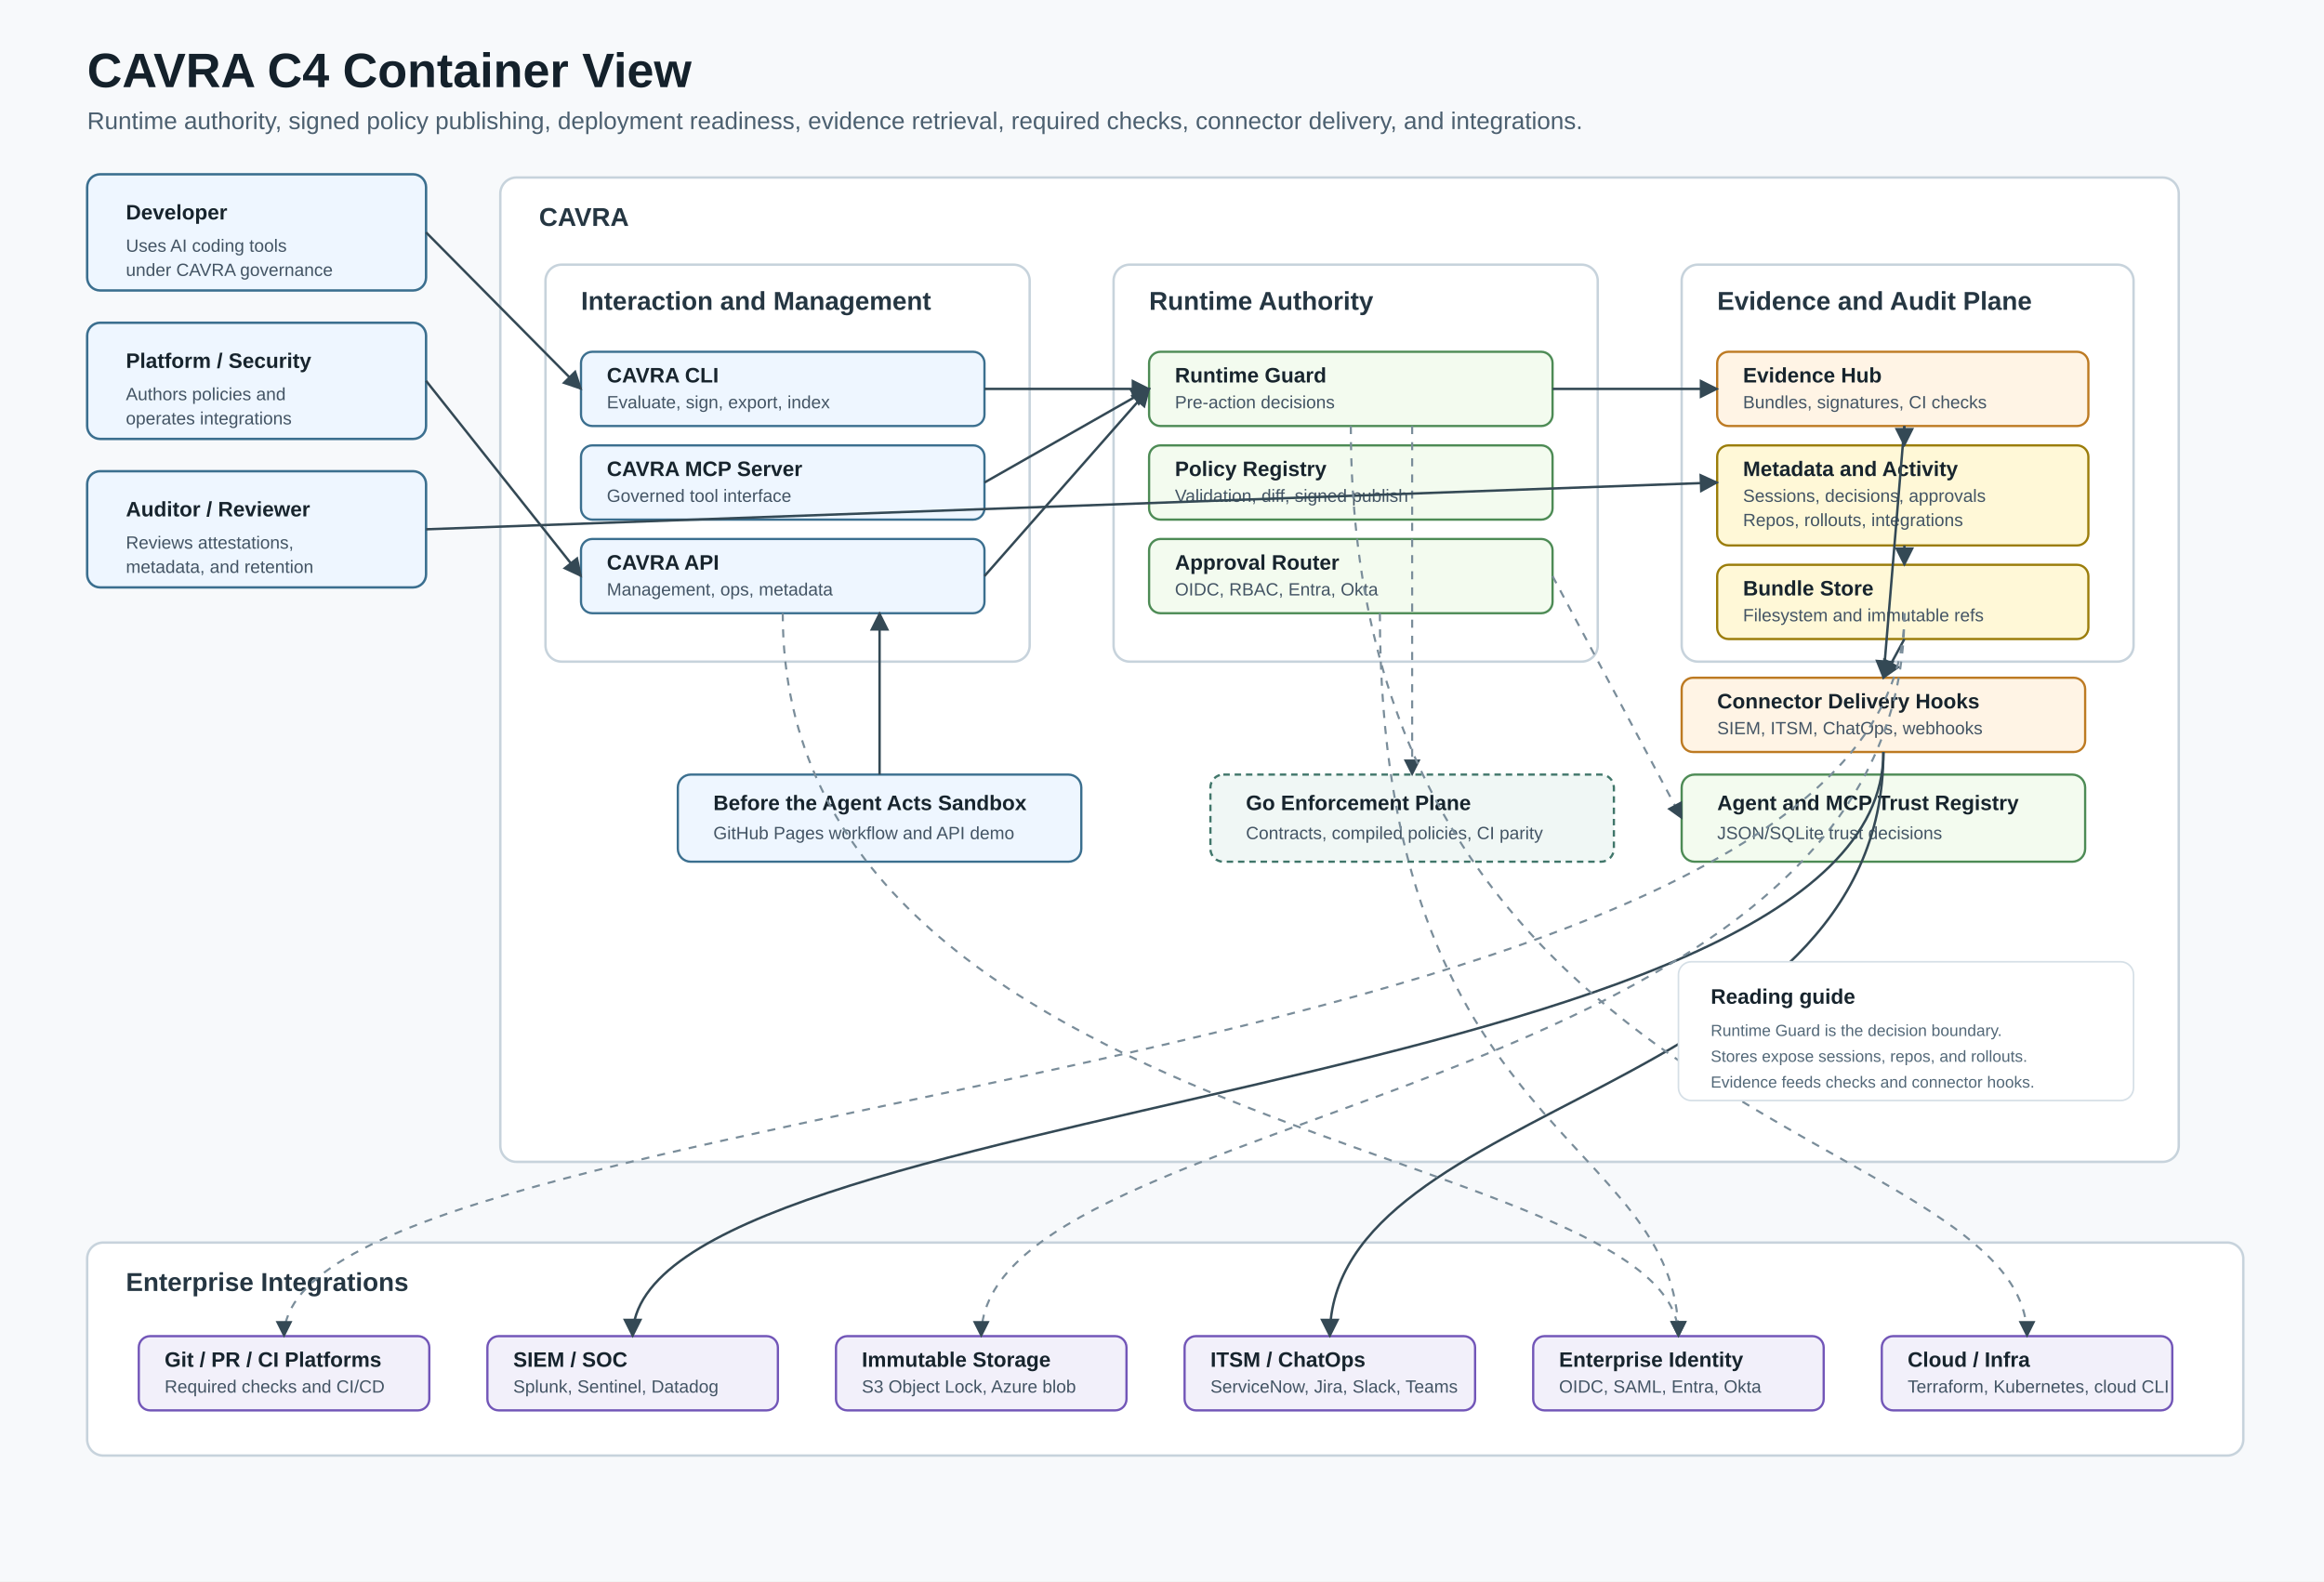
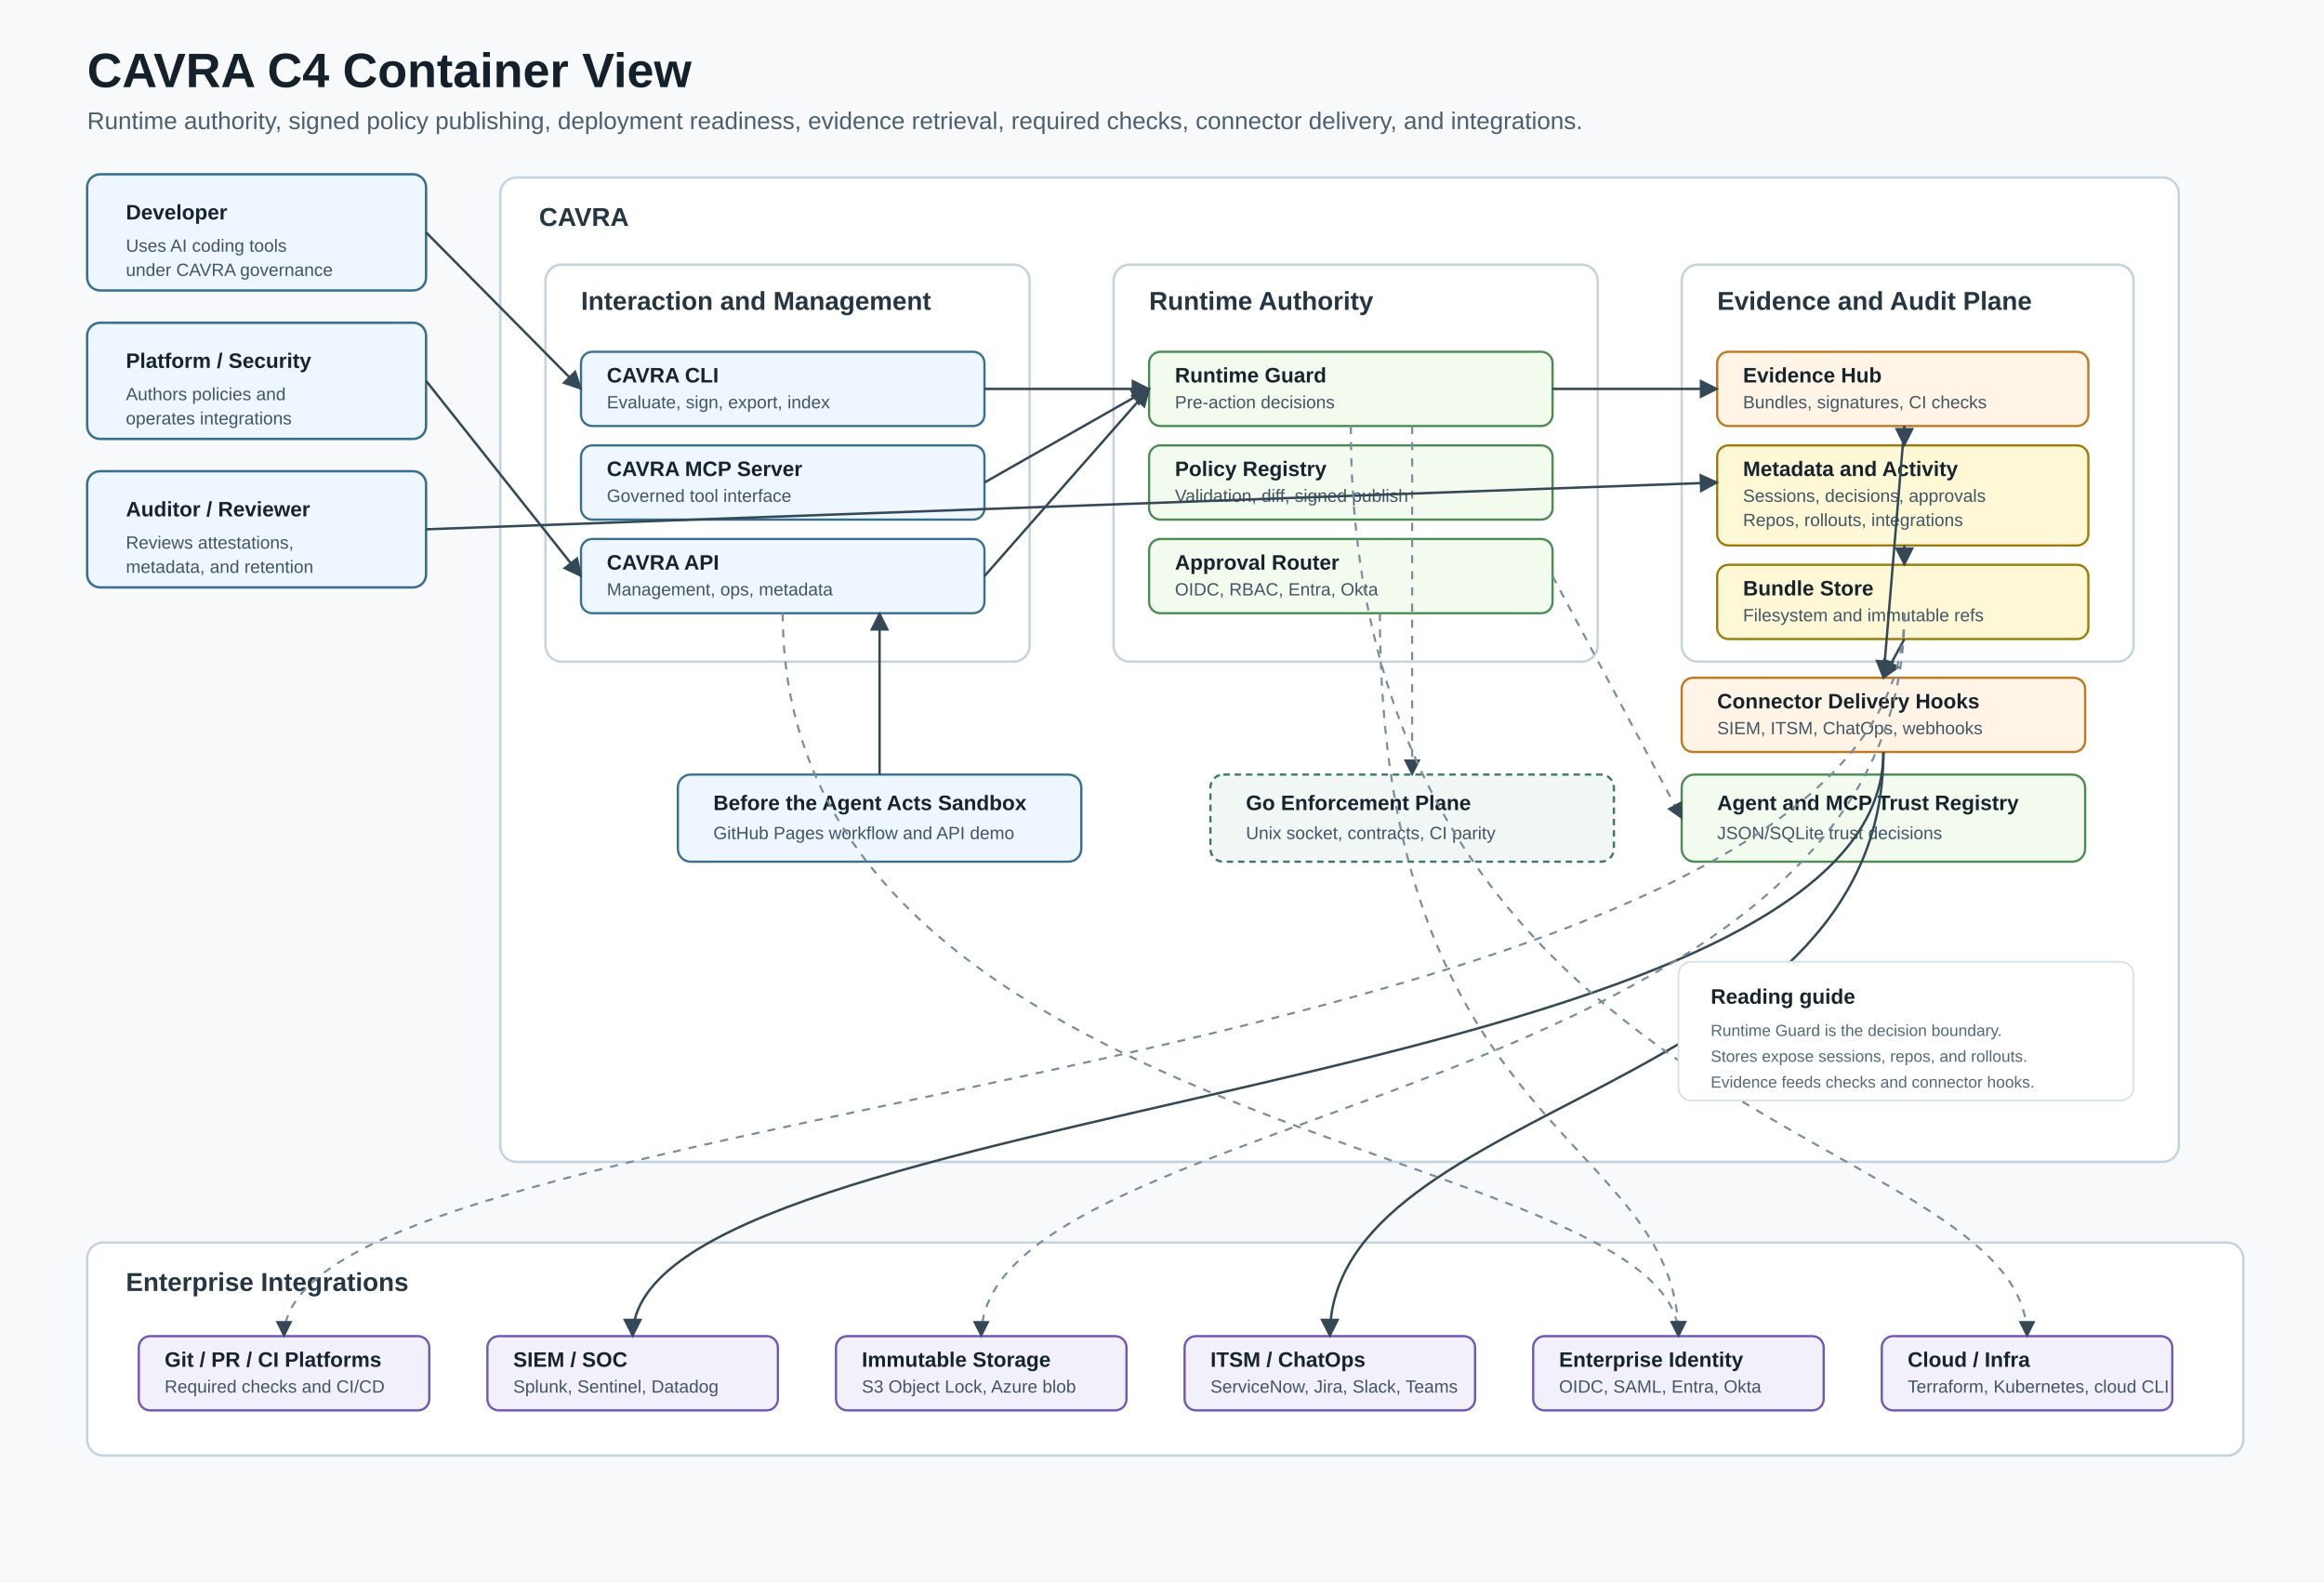
<svg xmlns="http://www.w3.org/2000/svg" width="1440" height="980" viewBox="0 0 1440 980" role="img" aria-labelledby="title desc">
  <defs>
    <marker id="arrow" viewBox="0 0 10 10" refX="9" refY="5" markerWidth="8" markerHeight="8" orient="auto-start-reverse">
      <path d="M 0 0 L 10 5 L 0 10 z" fill="#344955" />
    </marker>
    <style>
      .bg { fill: #f7f9fb; }
      .title { font: 700 30px Arial, sans-serif; fill: #14212b; }
      .subtitle { font: 400 15px Arial, sans-serif; fill: #4b5f6f; }
      .boundary { fill: #ffffff; stroke: #c7d3dc; stroke-width: 1.5; }
      .boundary-title { font: 700 16px Arial, sans-serif; fill: #253642; }
      .actor { fill: #eef6ff; stroke: #3b6f8f; stroke-width: 1.5; }
      .surface { fill: #eef6ff; stroke: #3b6f8f; stroke-width: 1.4; }
      .authority { fill: #f3fbef; stroke: #4d8b55; stroke-width: 1.4; }
      .evidence { fill: #fff4e5; stroke: #bd7a22; stroke-width: 1.4; }
      .external { fill: #f2f0fa; stroke: #7256b8; stroke-width: 1.4; }
      .planned { fill: #f6f8fa; stroke: #7d8b95; stroke-width: 1.4; stroke-dasharray: 6 5; }
      .scaffold { fill: #f0f7f5; stroke: #40766a; stroke-width: 1.4; stroke-dasharray: 4 3; }
      .store { fill: #fff8d7; stroke: #9b7d0a; stroke-width: 1.4; }
      .node-title { font: 700 13px Arial, sans-serif; fill: #17242d; }
      .node-text { font: 400 11px Arial, sans-serif; fill: #435464; }
      .small { font: 400 10px Arial, sans-serif; fill: #526777; }
      .arrow { stroke: #344955; stroke-width: 1.5; fill: none; marker-end: url(#arrow); }
      .soft-arrow { stroke: #7a8d9a; stroke-width: 1.3; fill: none; marker-end: url(#arrow); stroke-dasharray: 5 5; }
      .legend { fill: #ffffff; stroke: #d5dfe6; stroke-width: 1; }
    </style>
  </defs>
  <rect class="bg" width="1440" height="980" />
  <text x="54" y="54" class="title">CAVRA C4 Container View</text>
  <text x="54" y="80" class="subtitle">Runtime authority, signed policy publishing, deployment readiness, evidence retrieval, required checks, connector delivery, and integrations.</text>
  <rect x="54" y="108" width="210" height="72" rx="8" class="actor" />
  <text x="78" y="136" class="node-title">Developer</text>
  <text x="78" y="156" class="node-text">Uses AI coding tools</text>
  <text x="78" y="171" class="node-text">under CAVRA governance</text>
  <rect x="54" y="200" width="210" height="72" rx="8" class="actor" />
  <text x="78" y="228" class="node-title">Platform / Security</text>
  <text x="78" y="248" class="node-text">Authors policies and</text>
  <text x="78" y="263" class="node-text">operates integrations</text>
  <rect x="54" y="292" width="210" height="72" rx="8" class="actor" />
  <text x="78" y="320" class="node-title">Auditor / Reviewer</text>
  <text x="78" y="340" class="node-text">Reviews attestations,</text>
  <text x="78" y="355" class="node-text">metadata, and retention</text>
  <rect x="310" y="110" width="1040" height="610" rx="10" class="boundary" />
  <text x="334" y="140" class="boundary-title">CAVRA</text>
  <rect x="338" y="164" width="300" height="246" rx="10" class="boundary" />
  <text x="360" y="192" class="boundary-title">Interaction and Management</text>
  <rect x="360" y="218" width="250" height="46" rx="7" class="surface" />
  <text x="376" y="237" class="node-title">CAVRA CLI</text>
  <text x="376" y="253" class="node-text">Evaluate, sign, export, index</text>
  <rect x="360" y="276" width="250" height="46" rx="7" class="surface" />
  <text x="376" y="295" class="node-title">CAVRA MCP Server</text>
  <text x="376" y="311" class="node-text">Governed tool interface</text>
  <rect x="360" y="334" width="250" height="46" rx="7" class="surface" />
  <text x="376" y="353" class="node-title">CAVRA API</text>
  <text x="376" y="369" class="node-text">Management, ops, metadata</text>
  <rect x="690" y="164" width="300" height="246" rx="10" class="boundary" />
  <text x="712" y="192" class="boundary-title">Runtime Authority</text>
  <rect x="712" y="218" width="250" height="46" rx="7" class="authority" />
  <text x="728" y="237" class="node-title">Runtime Guard</text>
  <text x="728" y="253" class="node-text">Pre-action decisions</text>
  <rect x="712" y="276" width="250" height="46" rx="7" class="authority" />
  <text x="728" y="295" class="node-title">Policy Registry</text>
  <text x="728" y="311" class="node-text">Validation, diff, signed publish</text>
  <rect x="712" y="334" width="250" height="46" rx="7" class="authority" />
  <text x="728" y="353" class="node-title">Approval Router</text>
  <text x="728" y="369" class="node-text">OIDC, RBAC, Entra, Okta</text>
  <rect x="1042" y="164" width="280" height="246" rx="10" class="boundary" />
  <text x="1064" y="192" class="boundary-title">Evidence and Audit Plane</text>
  <rect x="1064" y="218" width="230" height="46" rx="7" class="evidence" />
  <text x="1080" y="237" class="node-title">Evidence Hub</text>
  <text x="1080" y="253" class="node-text">Bundles, signatures, CI checks</text>
  <rect x="1064" y="276" width="230" height="62" rx="7" class="store" />
  <text x="1080" y="295" class="node-title">Metadata and Activity</text>
  <text x="1080" y="311" class="node-text">Sessions, decisions, approvals</text>
  <text x="1080" y="326" class="node-text">Repos, rollouts, integrations</text>
  <rect x="1064" y="350" width="230" height="46" rx="7" class="store" />
  <text x="1080" y="369" class="node-title">Bundle Store</text>
  <text x="1080" y="385" class="node-text">Filesystem and immutable refs</text>
  <rect x="420" y="480" width="250" height="54" rx="8" class="surface" />
  <text x="442" y="502" class="node-title">Before the Agent Acts Sandbox</text>
  <text x="442" y="520" class="node-text">GitHub Pages workflow and API demo</text>
  <rect x="750" y="480" width="250" height="54" rx="8" class="scaffold" />
  <text x="772" y="502" class="node-title">Go Enforcement Plane</text>
-   <text x="772" y="520" class="node-text">Contracts, compiled policies, CI parity</text>
+   <text x="772" y="520" class="node-text">Unix socket, contracts, CI parity</text>
  <rect x="1042" y="480" width="250" height="54" rx="8" class="authority" />
  <text x="1064" y="502" class="node-title">Agent and MCP Trust Registry</text>
  <text x="1064" y="520" class="node-text">JSON/SQLite trust decisions</text>
  <rect x="1042" y="420" width="250" height="46" rx="7" class="evidence" />
  <text x="1064" y="439" class="node-title">Connector Delivery Hooks</text>
  <text x="1064" y="455" class="node-text">SIEM, ITSM, ChatOps, webhooks</text>
  <path class="arrow" d="M610 241 L712 241" />
  <path class="arrow" d="M610 299 L712 241" />
  <path class="arrow" d="M610 357 L712 241" />
  <path class="arrow" d="M962 241 L1064 241" />
  <path class="arrow" d="M1180 264 L1167 420" />
  <path class="arrow" d="M1180 264 L1180 276" />
  <path class="arrow" d="M1180 338 L1180 350" />
  <path class="arrow" d="M1180 396 L1167 420" />
  <path class="soft-arrow" d="M875 264 L875 480" />
  <path class="soft-arrow" d="M962 357 L1042 507" />
  <path class="arrow" d="M545 480 L545 380" />
  <path class="arrow" d="M264 144 L360 241" />
  <path class="arrow" d="M264 236 L360 357" />
  <path class="arrow" d="M264 328 L1064 299" />
  <rect x="54" y="770" width="1336" height="132" rx="10" class="boundary" />
  <text x="78" y="800" class="boundary-title">Enterprise Integrations</text>
  <rect x="86" y="828" width="180" height="46" rx="7" class="external" />
  <text x="102" y="847" class="node-title">Git / PR / CI Platforms</text>
  <text x="102" y="863" class="node-text">Required checks and CI/CD</text>
  <rect x="302" y="828" width="180" height="46" rx="7" class="external" />
  <text x="318" y="847" class="node-title">SIEM / SOC</text>
  <text x="318" y="863" class="node-text">Splunk, Sentinel, Datadog</text>
  <rect x="518" y="828" width="180" height="46" rx="7" class="external" />
  <text x="534" y="847" class="node-title">Immutable Storage</text>
  <text x="534" y="863" class="node-text">S3 Object Lock, Azure blob</text>
  <rect x="734" y="828" width="180" height="46" rx="7" class="external" />
  <text x="750" y="847" class="node-title">ITSM / ChatOps</text>
  <text x="750" y="863" class="node-text">ServiceNow, Jira, Slack, Teams</text>
  <rect x="950" y="828" width="180" height="46" rx="7" class="external" />
  <text x="966" y="847" class="node-title">Enterprise Identity</text>
  <text x="966" y="863" class="node-text">OIDC, SAML, Entra, Okta</text>
  <rect x="1166" y="828" width="180" height="46" rx="7" class="external" />
  <text x="1182" y="847" class="node-title">Cloud / Infra</text>
  <text x="1182" y="863" class="node-text">Terraform, Kubernetes, cloud CLI</text>
  <path class="soft-arrow" d="M1180 380 C1180 675 176 675 176 828" />
  <path class="arrow" d="M1167 466 C1167 680 392 680 392 828" />
  <path class="soft-arrow" d="M1180 380 C1180 684 608 684 608 828" />
  <path class="arrow" d="M1167 466 C1167 680 824 680 824 828" />
  <path class="soft-arrow" d="M855 380 C855 704 1040 704 1040 828" />
  <path class="soft-arrow" d="M485 380 C485 708 1040 708 1040 828" />
  <path class="soft-arrow" d="M837 264 C837 700 1256 700 1256 828" />
  <rect x="1040" y="596" width="282" height="86" rx="8" class="legend" />
  <text x="1060" y="622" class="node-title">Reading guide</text>
  <text x="1060" y="642" class="small">Runtime Guard is the decision boundary.</text>
  <text x="1060" y="658" class="small">Stores expose sessions, repos, and rollouts.</text>
  <text x="1060" y="674" class="small">Evidence feeds checks and connector hooks.</text>
</svg>
